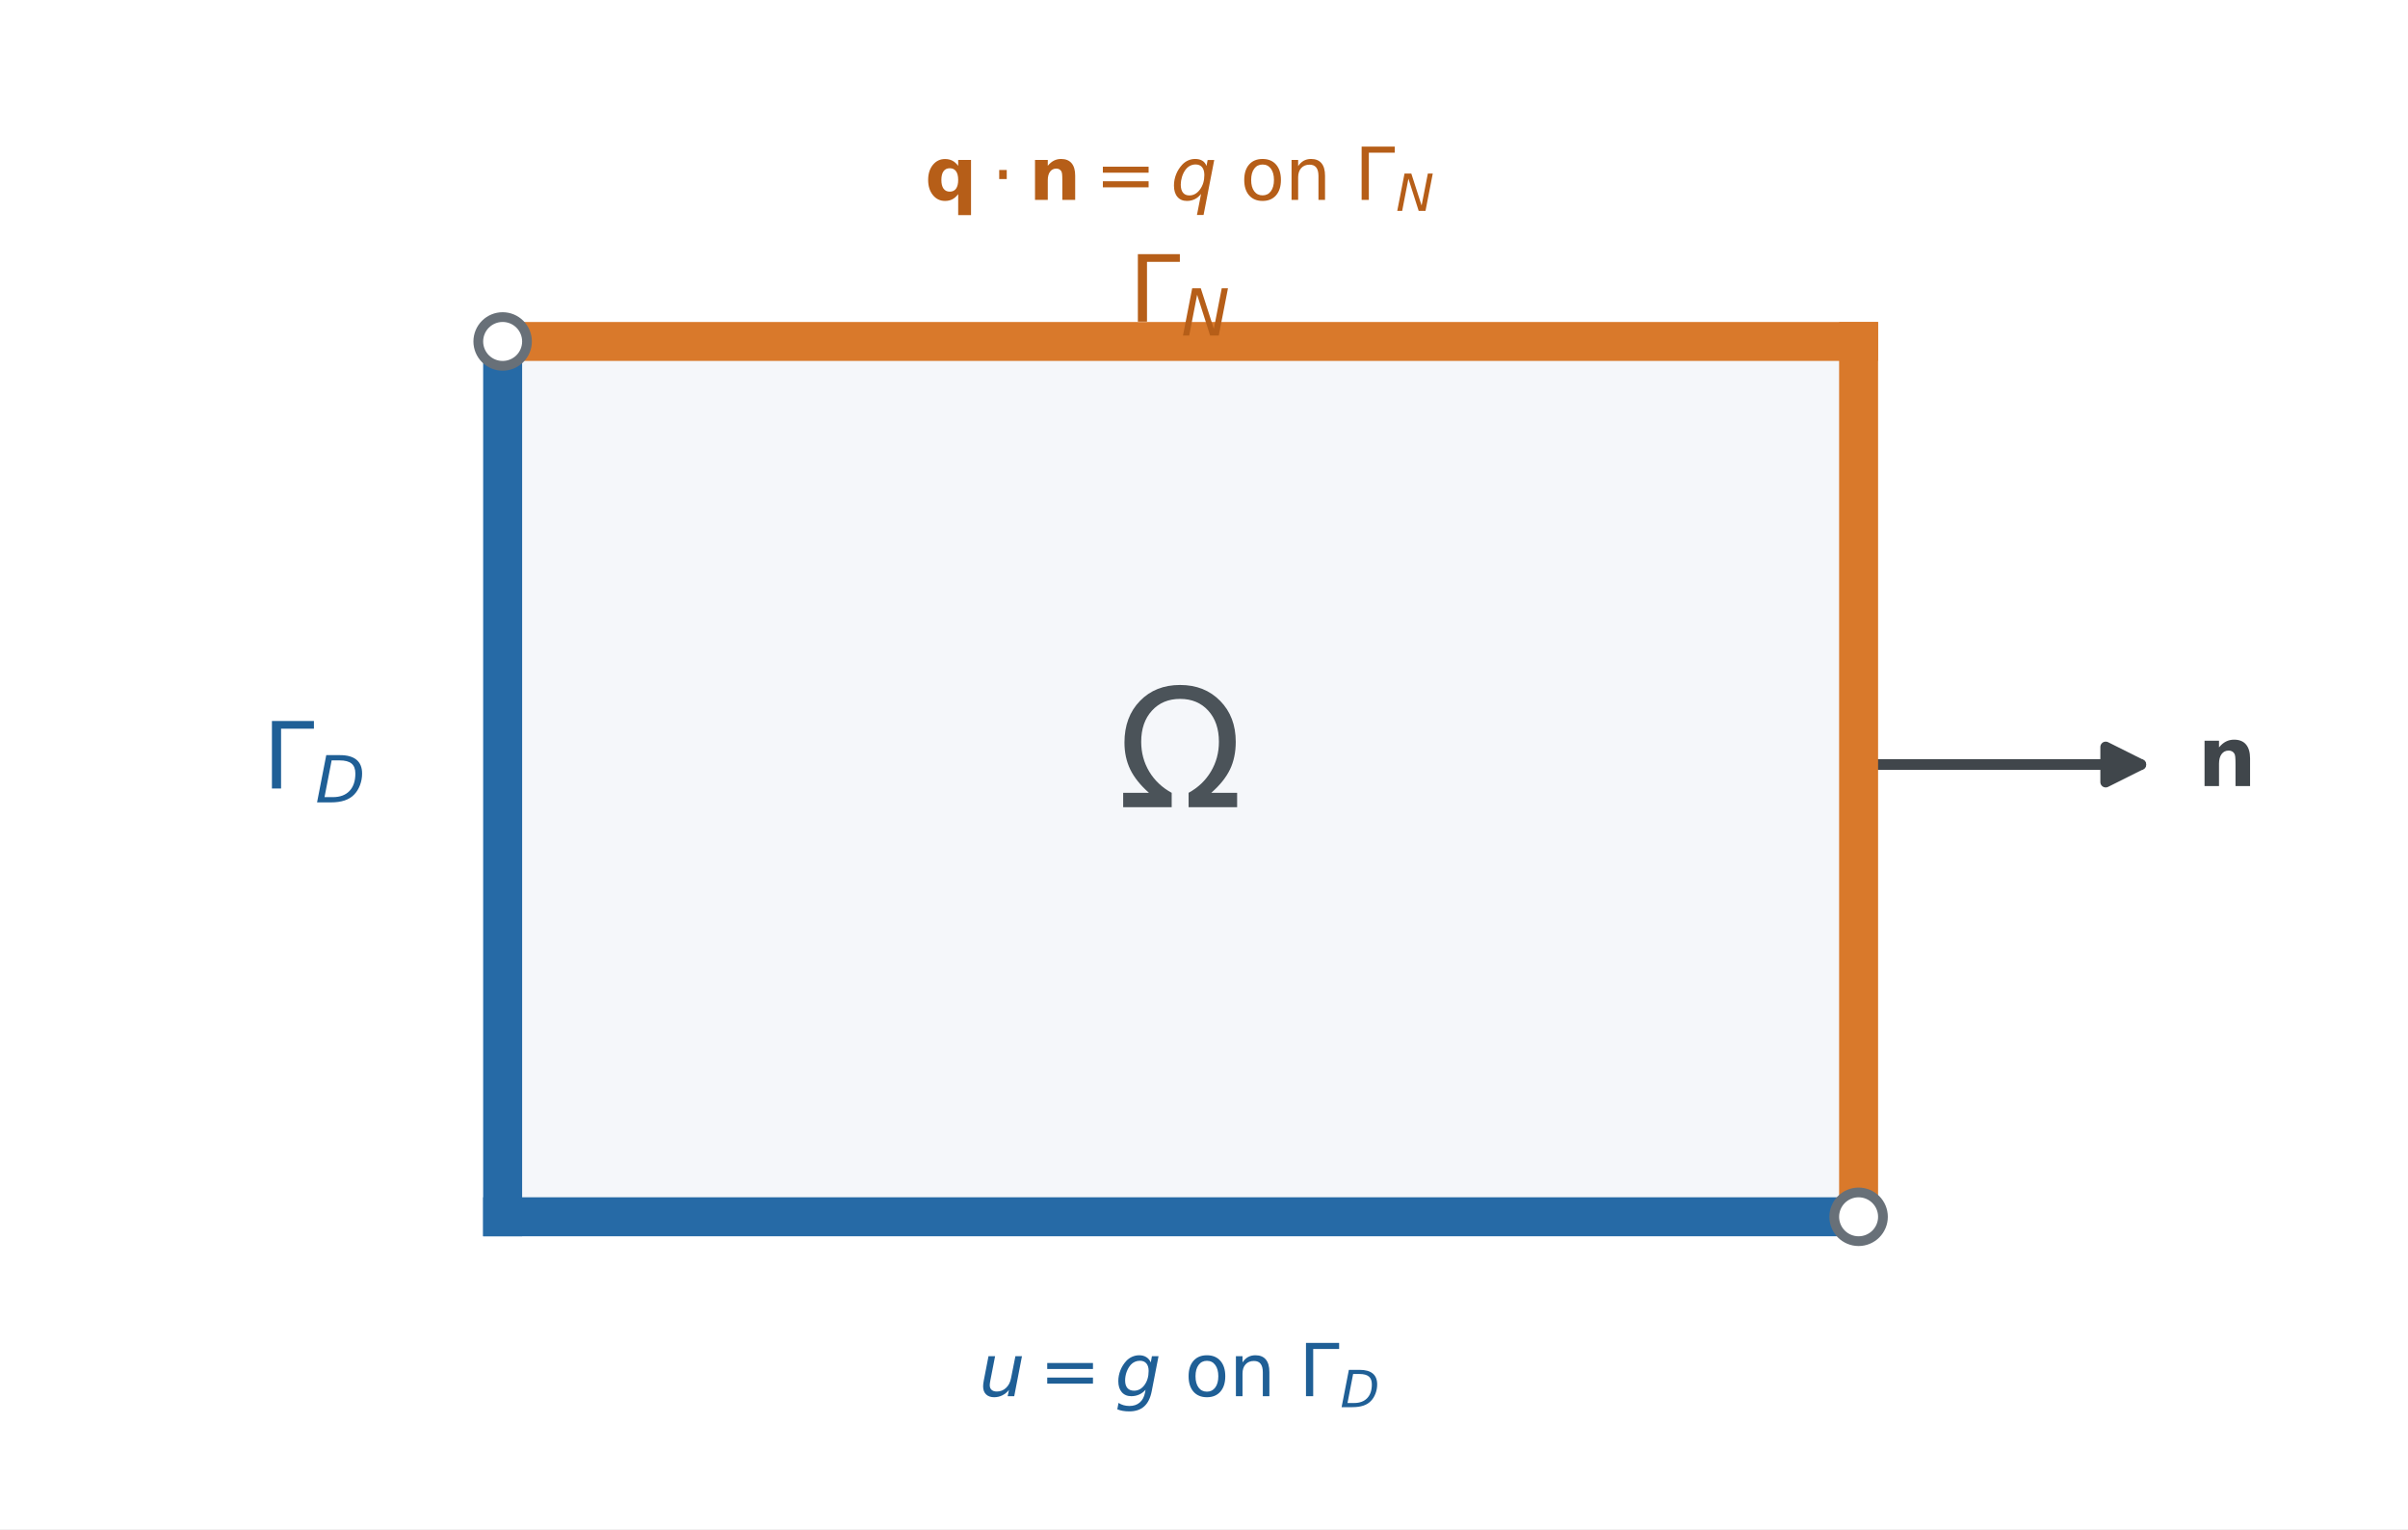
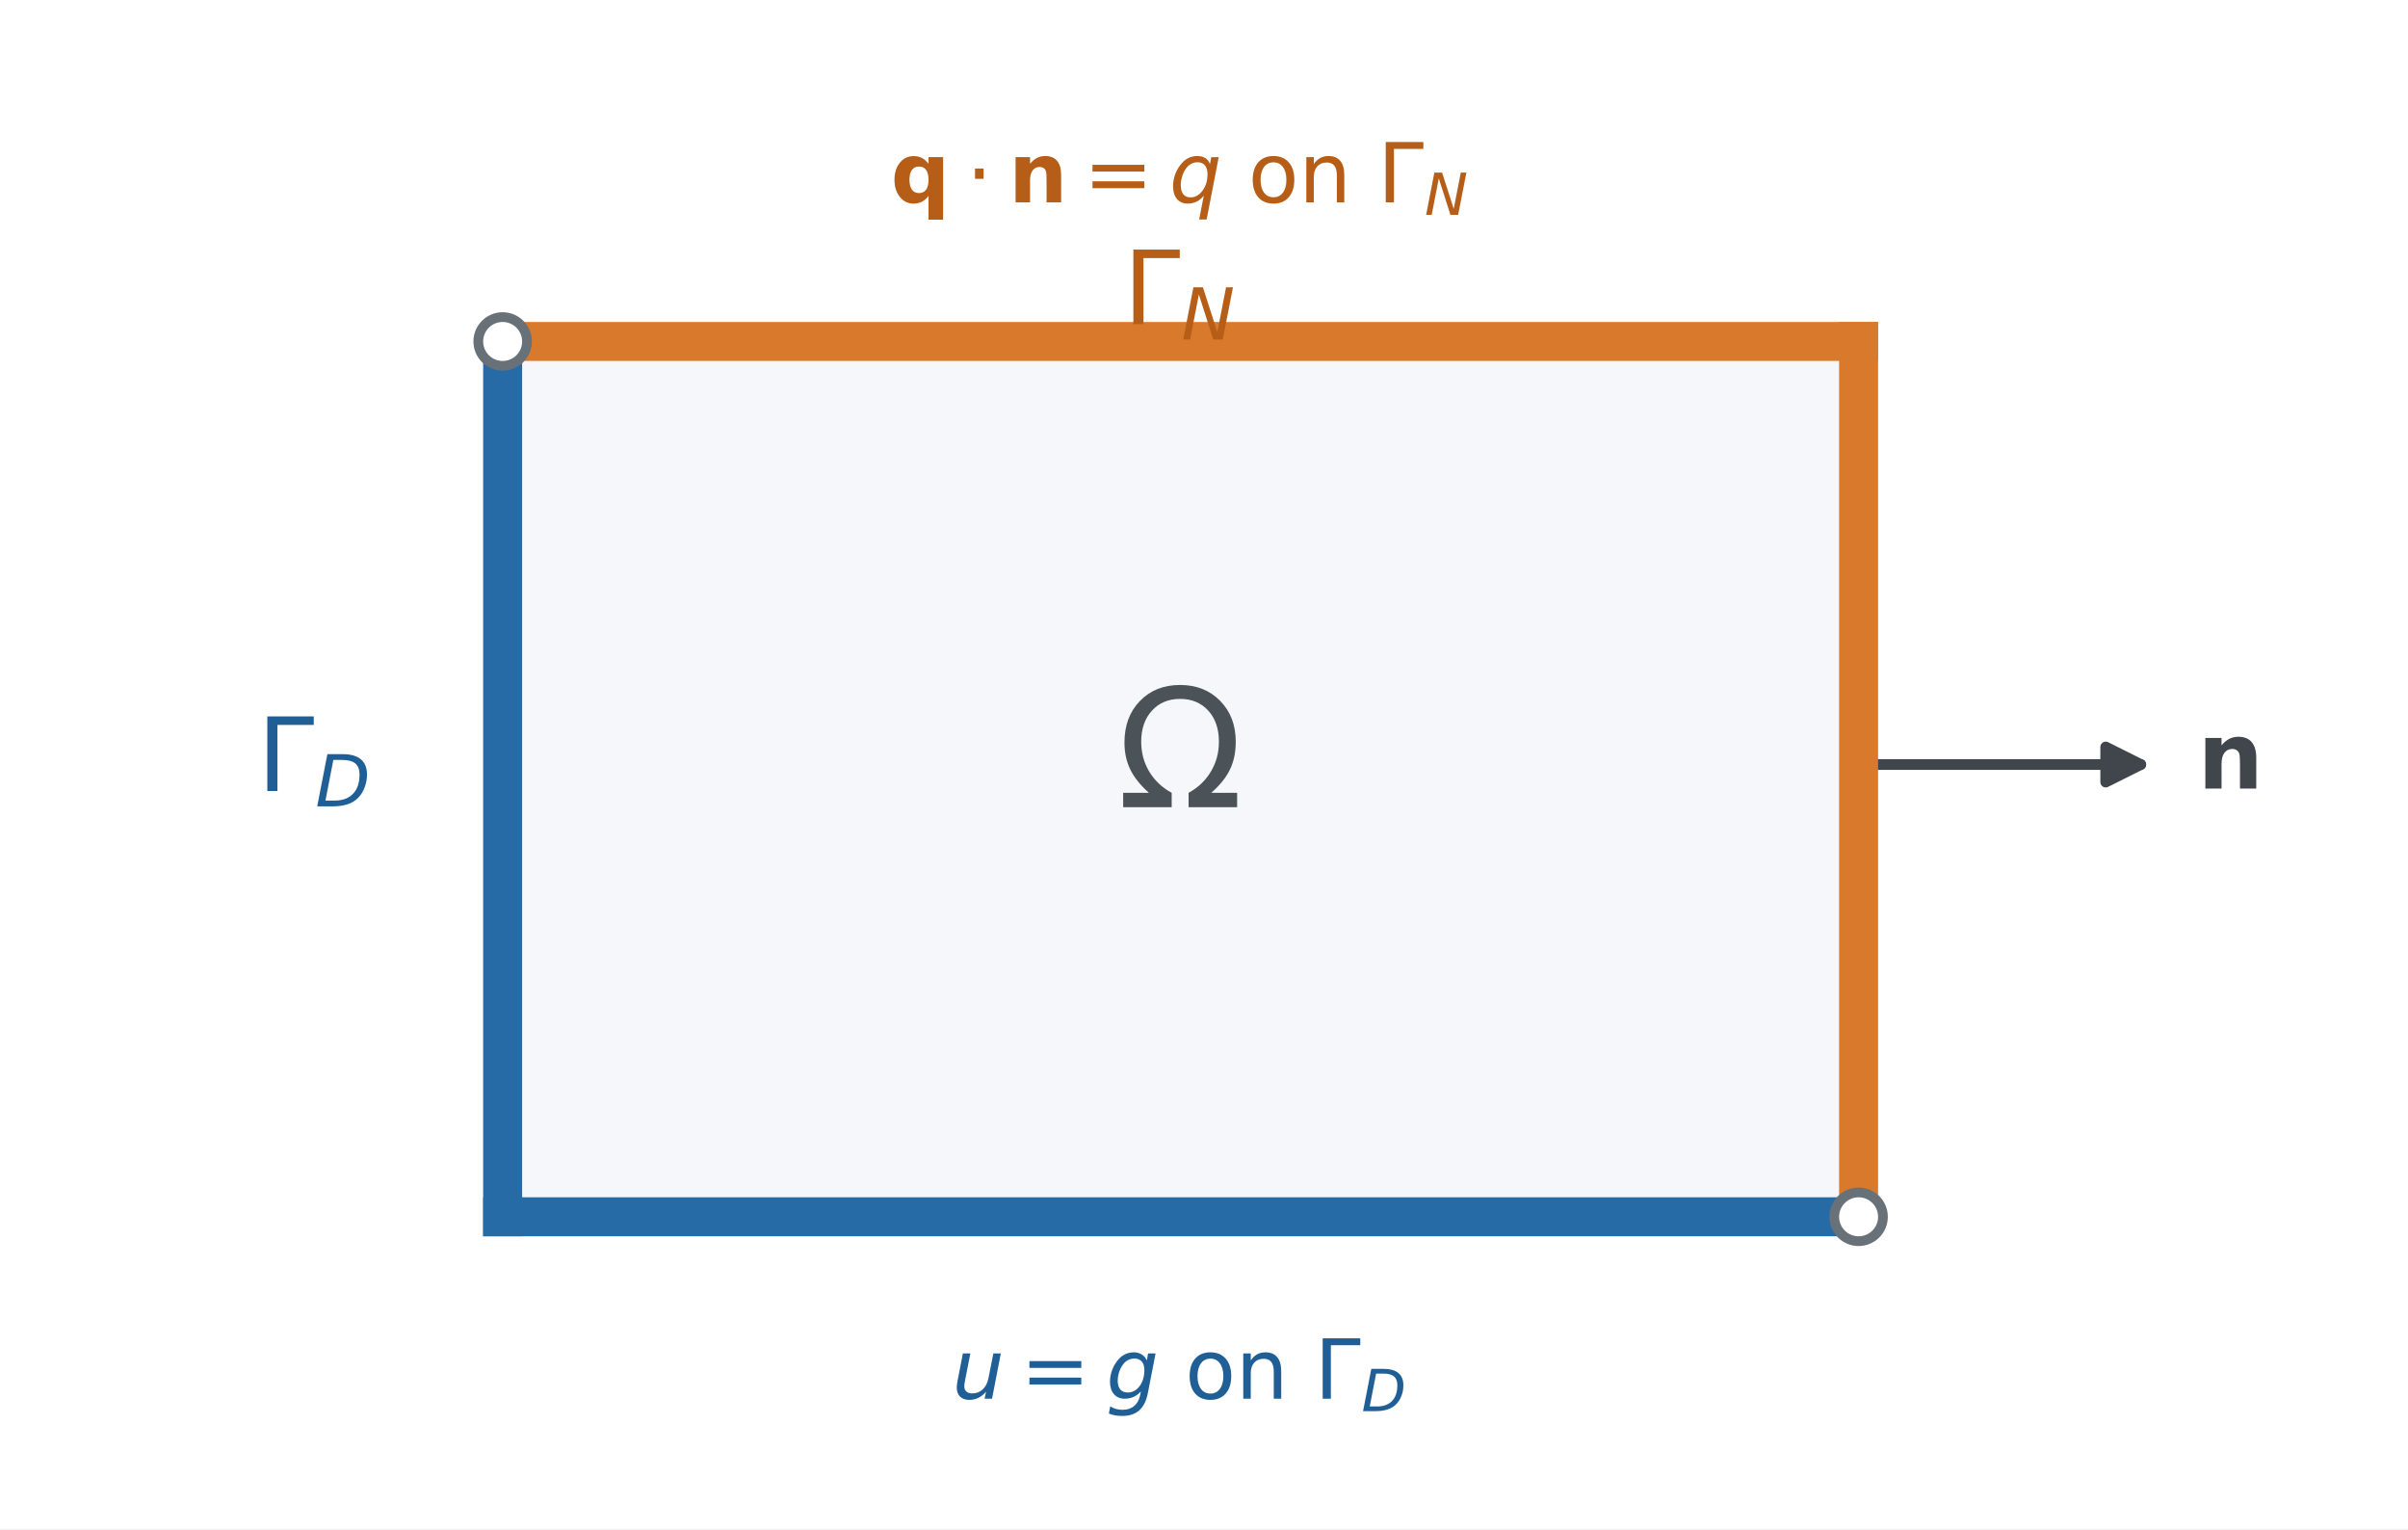
<svg xmlns="http://www.w3.org/2000/svg" xmlns:xlink="http://www.w3.org/1999/xlink" width="494.28pt" height="313.776pt" viewBox="0 0 494.28 313.776" version="1.1">
  <defs>
    <style type="text/css">*{stroke-linejoin: round; stroke-linecap: butt}</style>
  </defs>
  <g id="figure_1">
    <g id="patch_1">
-       <path d="M 0 313.776 L 494.28 313.776 L 494.28 0 L 0 0 z " style="fill: #ffffff" />
+       <path d="M 0 313.776  L 494.28 313.776  L 494.28 0  L 0 0  z " style="fill: #ffffff" />
    </g>
    <g id="axes_1">
      <g id="patch_2">
-         <path d="M 103.176 249.695 L 381.506 249.695 L 381.506 70.069 L 103.176 70.069 z " clip-path="url(#p4264f56bfc)" style="fill: #f5f7fa" />
+         <path d="M 103.176 249.695  L 381.506 249.695  L 381.506 70.069  L 103.176 70.069  z " clip-path="url(#pf732b45f1b)" style="fill: #f5f7fa" />
      </g>
      <g id="patch_3">
-         <path d="M 383.505 156.888 Q 412.697 156.888 439.43 156.888 " clip-path="url(#p4264f56bfc)" style="fill: none; stroke: #40464b; stroke-width: 2.2; stroke-linecap: round" />
-         <path d="M 432.23 153.288 L 439.43 156.888 L 432.23 160.488 z " clip-path="url(#p4264f56bfc)" style="fill: #40464b; stroke: #40464b; stroke-width: 2.2; stroke-linecap: round" />
+         <path d="M 383.505 156.888  Q 412.697 156.888 439.43 156.888  " clip-path="url(#pf732b45f1b)" style="fill: none; stroke: #40464b; stroke-width: 2.2; stroke-linecap: round" />
+         <path d="M 432.23 153.288  L 439.43 156.888  L 432.23 160.488  z " clip-path="url(#pf732b45f1b)" style="fill: #40464b; stroke: #40464b; stroke-width: 2.2; stroke-linecap: round" />
      </g>
      <g id="line2d_1">
-         <path d="M 103.176 249.695 L 103.176 70.069 " clip-path="url(#p4264f56bfc)" style="fill: none; stroke: #266aa6; stroke-width: 8; stroke-linecap: square" />
+         <path d="M 103.176 249.695  L 103.176 70.069  " clip-path="url(#pf732b45f1b)" style="fill: none; stroke: #266aa6; stroke-width: 8; stroke-linecap: square" />
      </g>
      <g id="line2d_2">
-         <path d="M 103.176 249.695 L 381.506 249.695 " clip-path="url(#p4264f56bfc)" style="fill: none; stroke: #266aa6; stroke-width: 8; stroke-linecap: square" />
+         <path d="M 103.176 249.695  L 381.506 249.695  " clip-path="url(#pf732b45f1b)" style="fill: none; stroke: #266aa6; stroke-width: 8; stroke-linecap: square" />
      </g>
      <g id="line2d_3">
-         <path d="M 103.176 70.069 L 381.506 70.069 " clip-path="url(#p4264f56bfc)" style="fill: none; stroke: #d9792b; stroke-width: 8; stroke-linecap: square" />
+         <path d="M 103.176 70.069  L 381.506 70.069  " clip-path="url(#pf732b45f1b)" style="fill: none; stroke: #d9792b; stroke-width: 8; stroke-linecap: square" />
      </g>
      <g id="line2d_4">
-         <path d="M 381.506 249.695 L 381.506 70.069 " clip-path="url(#p4264f56bfc)" style="fill: none; stroke: #d9792b; stroke-width: 8; stroke-linecap: square" />
+         <path d="M 381.506 249.695  L 381.506 70.069  " clip-path="url(#pf732b45f1b)" style="fill: none; stroke: #d9792b; stroke-width: 8; stroke-linecap: square" />
      </g>
      <g id="line2d_5">
-         <path d="M 103.176 70.069 " clip-path="url(#p4264f56bfc)" style="fill: none; stroke: #1f77b4; stroke-width: 1.5; stroke-linecap: square" />
+         <path d="M 103.176 70.069  " clip-path="url(#pf732b45f1b)" style="fill: none; stroke: #1f77b4; stroke-width: 1.5; stroke-linecap: square" />
        <defs>
-           <path id="m7257c20fb1" d="M 0 5 C 1.326 5 2.598 4.473 3.536 3.536 C 4.473 2.598 5 1.326 5 0 C 5 -1.326 4.473 -2.598 3.536 -3.536 C 2.598 -4.473 1.326 -5 0 -5 C -1.326 -5 -2.598 -4.473 -3.536 -3.536 C -4.473 -2.598 -5 -1.326 -5 0 C -5 1.326 -4.473 2.598 -3.536 3.536 C -2.598 4.473 -1.326 5 0 5 z " style="stroke: #687078; stroke-width: 2" />
+           <path id="mc718aeb450" d="M 0 5  C 1.326 5 2.598 4.473 3.536 3.536  C 4.473 2.598 5 1.326 5 0  C 5 -1.326 4.473 -2.598 3.536 -3.536  C 2.598 -4.473 1.326 -5 0 -5  C -1.326 -5 -2.598 -4.473 -3.536 -3.536  C -4.473 -2.598 -5 -1.326 -5 0  C -5 1.326 -4.473 2.598 -3.536 3.536  C -2.598 4.473 -1.326 5 0 5  z " style="stroke: #687078; stroke-width: 2" />
        </defs>
-         <g clip-path="url(#p4264f56bfc)">
-           <use xlink:href="#m7257c20fb1" x="103.176" y="70.069" style="fill: #ffffff; stroke: #687078; stroke-width: 2" />
+         <g clip-path="url(#pf732b45f1b)">
+           <use xlink:href="#mc718aeb450" x="103.176" y="70.069" style="fill: #ffffff; stroke: #687078; stroke-width: 2" />
        </g>
      </g>
      <g id="line2d_6">
-         <path d="M 381.506 249.695 " clip-path="url(#p4264f56bfc)" style="fill: none; stroke: #ff7f0e; stroke-width: 1.5; stroke-linecap: square" />
-         <g clip-path="url(#p4264f56bfc)">
-           <use xlink:href="#m7257c20fb1" x="381.506" y="249.695" style="fill: #ffffff; stroke: #687078; stroke-width: 2" />
+         <path d="M 381.506 249.695  " clip-path="url(#pf732b45f1b)" style="fill: none; stroke: #ff7f0e; stroke-width: 1.5; stroke-linecap: square" />
+         <g clip-path="url(#pf732b45f1b)">
+           <use xlink:href="#mc718aeb450" x="381.506" y="249.695" style="fill: #ffffff; stroke: #687078; stroke-width: 2" />
        </g>
      </g>
      <g id="text_1">
        <g style="fill: #4b5359" transform="translate(229.2512 165.72) scale(0.34 -0.34)">
          <defs>
-             <path id="DejaVuSans-33d" d="M 4647 556 L 4647 0 L 2772 0 L 2772 556 Q 3325 859 3634 1378 Q 3944 1897 3944 2528 Q 3944 3278 3531 3731 Q 3119 4184 2444 4184 Q 1769 4184 1355 3729 Q 941 3275 941 2528 Q 941 1897 1250 1378 Q 1563 859 2119 556 L 2119 0 L 244 0 L 244 556 L 1241 556 Q 747 991 519 1456 Q 294 1922 294 2497 Q 294 3491 894 4106 Q 1491 4722 2444 4722 Q 3391 4722 3994 4106 Q 4594 3494 4594 2528 Q 4594 1922 4372 1459 Q 4150 997 3647 556 L 4647 556 z " transform="scale(0.015625)" />
+             <path id="DejaVuSans-33d" d="M 4647 556  L 4647 0  L 2772 0  L 2772 556  Q 3325 859 3634 1378  Q 3944 1897 3944 2528  Q 3944 3278 3531 3731  Q 3119 4184 2444 4184  Q 1769 4184 1355 3729  Q 941 3275 941 2528  Q 941 1897 1250 1378  Q 1563 859 2119 556  L 2119 0  L 244 0  L 244 556  L 1241 556  Q 747 991 519 1456  Q 294 1922 294 2497  Q 294 3491 894 4106  Q 1491 4722 2444 4722  Q 3391 4722 3994 4106  Q 4594 3494 4594 2528  Q 4594 1922 4372 1459  Q 4150 997 3647 556  L 4647 556  z " transform="scale(0.015625)" />
          </defs>
          <use xlink:href="#DejaVuSans-33d" transform="translate(0 0.21875)" />
        </g>
      </g>
      <g id="text_2">
-         <g style="fill: #b65e18" transform="translate(189.8412 41.03408) scale(0.15 -0.15)">
+         <g style="fill: #b65e18" transform="translate(182.8412 41.55362) scale(0.17 -0.17)">
          <defs>
-             <path id="DejaVuSans-Bold-54" d="M 2181 2772 Q 1825 2772 1636 2509 Q 1447 2247 1447 1747 Q 1447 1247 1636 984 Q 1825 722 2181 722 Q 2541 722 2730 984 Q 2919 1247 2919 1747 Q 2919 2247 2730 2509 Q 2541 2772 2181 2772 z M 2919 506 Q 2688 197 2409 53 Q 2131 -91 1766 -91 Q 1119 -91 703 423 Q 288 938 288 1747 Q 288 2556 703 3067 Q 1119 3578 1766 3578 Q 2131 3578 2409 3434 Q 2688 3291 2919 2981 L 2919 3500 L 4044 3500 L 4044 -1331 L 2919 -1331 L 2919 506 z " transform="scale(0.015625)" />
-             <path id="DejaVuSans-d4f" d="M 684 2619 L 1344 2619 L 1344 1825 L 684 1825 L 684 2619 z " transform="scale(0.015625)" />
-             <path id="DejaVuSans-Bold-51" d="M 4056 2131 L 4056 0 L 2931 0 L 2931 347 L 2931 1631 Q 2931 2084 2911 2256 Q 2891 2428 2841 2509 Q 2775 2619 2662 2680 Q 2550 2741 2406 2741 Q 2056 2741 1856 2470 Q 1656 2200 1656 1722 L 1656 0 L 538 0 L 538 3500 L 1656 3500 L 1656 2988 Q 1909 3294 2193 3439 Q 2478 3584 2822 3584 Q 3428 3584 3742 3212 Q 4056 2841 4056 2131 z " transform="scale(0.015625)" />
-             <path id="DejaVuSans-20" d="M 678 2906 L 4684 2906 L 4684 2381 L 678 2381 L 678 2906 z M 678 1631 L 4684 1631 L 4684 1100 L 678 1100 L 678 1631 z " transform="scale(0.015625)" />
-             <path id="DejaVuSans-Oblique-54" d="M 2669 525 Q 2438 222 2123 65 Q 1809 -91 1428 -91 Q 897 -91 595 267 Q 294 625 294 1253 Q 294 1759 480 2231 Q 666 2703 1013 3078 Q 1238 3322 1530 3453 Q 1822 3584 2144 3584 Q 2531 3584 2781 3431 Q 3031 3278 3144 2969 L 3244 3494 L 3822 3494 L 2888 -1319 L 2309 -1319 L 2669 525 z M 891 1338 Q 891 875 1084 633 Q 1278 391 1644 391 Q 2188 391 2572 911 Q 2956 1431 2956 2175 Q 2956 2625 2757 2864 Q 2559 3103 2188 3103 Q 1916 3103 1684 2976 Q 1453 2850 1281 2606 Q 1100 2350 995 2006 Q 891 1663 891 1338 z " transform="scale(0.015625)" />
+             <path id="DejaVuSans-Bold-54" d="M 2181 2772  Q 1825 2772 1636 2509  Q 1447 2247 1447 1747  Q 1447 1247 1636 984  Q 1825 722 2181 722  Q 2541 722 2730 984  Q 2919 1247 2919 1747  Q 2919 2247 2730 2509  Q 2541 2772 2181 2772  z M 2919 506  Q 2688 197 2409 53  Q 2131 -91 1766 -91  Q 1119 -91 703 423  Q 288 938 288 1747  Q 288 2556 703 3067  Q 1119 3578 1766 3578  Q 2131 3578 2409 3434  Q 2688 3291 2919 2981  L 2919 3500  L 4044 3500  L 4044 -1331  L 2919 -1331  L 2919 506  z " transform="scale(0.015625)" />
+             <path id="DejaVuSans-d4f" d="M 684 2619  L 1344 2619  L 1344 1825  L 684 1825  L 684 2619  z " transform="scale(0.015625)" />
+             <path id="DejaVuSans-Bold-51" d="M 4056 2131  L 4056 0  L 2931 0  L 2931 347  L 2931 1631  Q 2931 2084 2911 2256  Q 2891 2428 2841 2509  Q 2775 2619 2662 2680  Q 2550 2741 2406 2741  Q 2056 2741 1856 2470  Q 1656 2200 1656 1722  L 1656 0  L 538 0  L 538 3500  L 1656 3500  L 1656 2988  Q 1909 3294 2193 3439  Q 2478 3584 2822 3584  Q 3428 3584 3742 3212  Q 4056 2841 4056 2131  z " transform="scale(0.015625)" />
+             <path id="DejaVuSans-20" d="M 678 2906  L 4684 2906  L 4684 2381  L 678 2381  L 678 2906  z M 678 1631  L 4684 1631  L 4684 1100  L 678 1100  L 678 1631  z " transform="scale(0.015625)" />
+             <path id="DejaVuSans-Oblique-54" d="M 2669 525  Q 2438 222 2123 65  Q 1809 -91 1428 -91  Q 897 -91 595 267  Q 294 625 294 1253  Q 294 1759 480 2231  Q 666 2703 1013 3078  Q 1238 3322 1530 3453  Q 1822 3584 2144 3584  Q 2531 3584 2781 3431  Q 3031 3278 3144 2969  L 3244 3494  L 3822 3494  L 2888 -1319  L 2309 -1319  L 2669 525  z M 891 1338  Q 891 875 1084 633  Q 1278 391 1644 391  Q 2188 391 2572 911  Q 2956 1431 2956 2175  Q 2956 2625 2757 2864  Q 2559 3103 2188 3103  Q 1916 3103 1684 2976  Q 1453 2850 1281 2606  Q 1100 2350 995 2006  Q 891 1663 891 1338  z " transform="scale(0.015625)" />
            <path id="DejaVuSans-3" transform="scale(0.015625)" />
-             <path id="DejaVuSans-52" d="M 1959 3097 Q 1497 3097 1228 2736 Q 959 2375 959 1747 Q 959 1119 1226 758 Q 1494 397 1959 397 Q 2419 397 2687 759 Q 2956 1122 2956 1747 Q 2956 2369 2687 2733 Q 2419 3097 1959 3097 z M 1959 3584 Q 2709 3584 3137 3096 Q 3566 2609 3566 1747 Q 3566 888 3137 398 Q 2709 -91 1959 -91 Q 1206 -91 779 398 Q 353 888 353 1747 Q 353 2609 779 3096 Q 1206 3584 1959 3584 z " transform="scale(0.015625)" />
-             <path id="DejaVuSans-51" d="M 3513 2113 L 3513 0 L 2938 0 L 2938 2094 Q 2938 2591 2744 2837 Q 2550 3084 2163 3084 Q 1697 3084 1428 2787 Q 1159 2491 1159 1978 L 1159 0 L 581 0 L 581 3500 L 1159 3500 L 1159 2956 Q 1366 3272 1645 3428 Q 1925 3584 2291 3584 Q 2894 3584 3203 3211 Q 3513 2838 3513 2113 z " transform="scale(0.015625)" />
-             <path id="DejaVuSans-328" d="M 628 0 L 628 4666 L 3531 4666 L 3531 4134 L 1259 4134 L 1259 0 L 628 0 z " transform="scale(0.015625)" />
-             <path id="DejaVuSans-Oblique-31" d="M 1081 4666 L 1931 4666 L 3219 666 L 4000 4666 L 4616 4666 L 3706 0 L 2853 0 L 1569 4025 L 788 0 L 172 0 L 1081 4666 z " transform="scale(0.015625)" />
+             <path id="DejaVuSans-52" d="M 1959 3097  Q 1497 3097 1228 2736  Q 959 2375 959 1747  Q 959 1119 1226 758  Q 1494 397 1959 397  Q 2419 397 2687 759  Q 2956 1122 2956 1747  Q 2956 2369 2687 2733  Q 2419 3097 1959 3097  z M 1959 3584  Q 2709 3584 3137 3096  Q 3566 2609 3566 1747  Q 3566 888 3137 398  Q 2709 -91 1959 -91  Q 1206 -91 779 398  Q 353 888 353 1747  Q 353 2609 779 3096  Q 1206 3584 1959 3584  z " transform="scale(0.015625)" />
+             <path id="DejaVuSans-51" d="M 3513 2113  L 3513 0  L 2938 0  L 2938 2094  Q 2938 2591 2744 2837  Q 2550 3084 2163 3084  Q 1697 3084 1428 2787  Q 1159 2491 1159 1978  L 1159 0  L 581 0  L 581 3500  L 1159 3500  L 1159 2956  Q 1366 3272 1645 3428  Q 1925 3584 2291 3584  Q 2894 3584 3203 3211  Q 3513 2838 3513 2113  z " transform="scale(0.015625)" />
+             <path id="DejaVuSans-328" d="M 628 0  L 628 4666  L 3531 4666  L 3531 4134  L 1259 4134  L 1259 0  L 628 0  z " transform="scale(0.015625)" />
+             <path id="DejaVuSans-Oblique-31" d="M 1081 4666  L 1931 4666  L 3219 666  L 4000 4666  L 4616 4666  L 3706 0  L 2853 0  L 1569 4025  L 788 0  L 172 0  L 1081 4666  z " transform="scale(0.015625)" />
          </defs>
          <use xlink:href="#DejaVuSans-Bold-54" transform="translate(0 0.09375)" />
          <use xlink:href="#DejaVuSans-d4f" transform="translate(91.06445 0.09375)" />
          <use xlink:href="#DejaVuSans-Bold-51" transform="translate(142.334 0.09375)" />
          <use xlink:href="#DejaVuSans-20" transform="translate(233.0078 0.09375)" />
          <use xlink:href="#DejaVuSans-Oblique-54" transform="translate(336.2793 0.09375)" />
          <use xlink:href="#DejaVuSans-3" transform="translate(399.7559 0.09375)" />
          <use xlink:href="#DejaVuSans-52" transform="translate(431.543 0.09375)" />
          <use xlink:href="#DejaVuSans-51" transform="translate(492.7246 0.09375)" />
          <use xlink:href="#DejaVuSans-3" transform="translate(556.1035 0.09375)" />
          <use xlink:href="#DejaVuSans-328" transform="translate(587.8906 0.09375)" />
          <use xlink:href="#DejaVuSans-Oblique-31" transform="translate(644.5605 -14.9062) scale(0.7)" />
        </g>
      </g>
      <g id="text_3">
-         <g style="fill: #1f5f96" transform="translate(200.9412 286.5224) scale(0.15 -0.15)">
+         <g style="fill: #1f5f96" transform="translate(195.4212 287.0419) scale(0.17 -0.17)">
          <defs>
-             <path id="DejaVuSans-Oblique-58" d="M 428 1388 L 838 3500 L 1416 3500 L 1006 1409 Q 975 1256 961 1147 Q 947 1038 947 966 Q 947 700 1109 554 Q 1272 409 1569 409 Q 2031 409 2368 721 Q 2706 1034 2809 1563 L 3194 3500 L 3769 3500 L 3091 0 L 2516 0 L 2631 550 Q 2388 244 2052 76 Q 1716 -91 1338 -91 Q 878 -91 622 161 Q 366 413 366 863 Q 366 956 381 1097 Q 397 1238 428 1388 z " transform="scale(0.015625)" />
-             <path id="DejaVuSans-Oblique-4a" d="M 3816 3500 L 3219 434 Q 3047 -456 2561 -893 Q 2075 -1331 1253 -1331 Q 950 -1331 690 -1286 Q 431 -1241 206 -1147 L 313 -588 Q 525 -725 762 -790 Q 1000 -856 1269 -856 Q 1816 -856 2167 -557 Q 2519 -259 2631 300 L 2681 563 Q 2441 288 2122 144 Q 1803 0 1434 0 Q 903 0 598 351 Q 294 703 294 1319 Q 294 1803 478 2267 Q 663 2731 997 3091 Q 1219 3328 1514 3456 Q 1809 3584 2131 3584 Q 2484 3584 2746 3420 Q 3009 3256 3138 2956 L 3238 3500 L 3816 3500 z M 2950 2216 Q 2950 2641 2750 2872 Q 2550 3103 2181 3103 Q 1953 3103 1747 3012 Q 1541 2922 1394 2759 Q 1156 2491 1023 2127 Q 891 1763 891 1375 Q 891 944 1092 712 Q 1294 481 1672 481 Q 2219 481 2584 976 Q 2950 1472 2950 2216 z " transform="scale(0.015625)" />
-             <path id="DejaVuSans-Oblique-27" d="M 1081 4666 L 2438 4666 Q 3519 4666 4070 4208 Q 4622 3750 4622 2847 Q 4622 2250 4412 1698 Q 4203 1147 3834 769 Q 3463 381 2891 190 Q 2319 0 1538 0 L 172 0 L 1081 4666 z M 1613 4147 L 909 519 L 1734 519 Q 2794 519 3375 1128 Q 3956 1738 3956 2847 Q 3956 3519 3581 3833 Q 3206 4147 2406 4147 L 1613 4147 z " transform="scale(0.015625)" />
+             <path id="DejaVuSans-Oblique-58" d="M 428 1388  L 838 3500  L 1416 3500  L 1006 1409  Q 975 1256 961 1147  Q 947 1038 947 966  Q 947 700 1109 554  Q 1272 409 1569 409  Q 2031 409 2368 721  Q 2706 1034 2809 1563  L 3194 3500  L 3769 3500  L 3091 0  L 2516 0  L 2631 550  Q 2388 244 2052 76  Q 1716 -91 1338 -91  Q 878 -91 622 161  Q 366 413 366 863  Q 366 956 381 1097  Q 397 1238 428 1388  z " transform="scale(0.015625)" />
+             <path id="DejaVuSans-Oblique-4a" d="M 3816 3500  L 3219 434  Q 3047 -456 2561 -893  Q 2075 -1331 1253 -1331  Q 950 -1331 690 -1286  Q 431 -1241 206 -1147  L 313 -588  Q 525 -725 762 -790  Q 1000 -856 1269 -856  Q 1816 -856 2167 -557  Q 2519 -259 2631 300  L 2681 563  Q 2441 288 2122 144  Q 1803 0 1434 0  Q 903 0 598 351  Q 294 703 294 1319  Q 294 1803 478 2267  Q 663 2731 997 3091  Q 1219 3328 1514 3456  Q 1809 3584 2131 3584  Q 2484 3584 2746 3420  Q 3009 3256 3138 2956  L 3238 3500  L 3816 3500  z M 2950 2216  Q 2950 2641 2750 2872  Q 2550 3103 2181 3103  Q 1953 3103 1747 3012  Q 1541 2922 1394 2759  Q 1156 2491 1023 2127  Q 891 1763 891 1375  Q 891 944 1092 712  Q 1294 481 1672 481  Q 2219 481 2584 976  Q 2950 1472 2950 2216  z " transform="scale(0.015625)" />
+             <path id="DejaVuSans-Oblique-27" d="M 1081 4666  L 2438 4666  Q 3519 4666 4070 4208  Q 4622 3750 4622 2847  Q 4622 2250 4412 1698  Q 4203 1147 3834 769  Q 3463 381 2891 190  Q 2319 0 1538 0  L 172 0  L 1081 4666  z M 1613 4147  L 909 519  L 1734 519  Q 2794 519 3375 1128  Q 3956 1738 3956 2847  Q 3956 3519 3581 3833  Q 3206 4147 2406 4147  L 1613 4147  z " transform="scale(0.015625)" />
          </defs>
          <use xlink:href="#DejaVuSans-Oblique-58" transform="translate(0 0.09375)" />
          <use xlink:href="#DejaVuSans-20" transform="translate(82.86133 0.09375)" />
          <use xlink:href="#DejaVuSans-Oblique-4a" transform="translate(186.1328 0.09375)" />
          <use xlink:href="#DejaVuSans-3" transform="translate(249.6094 0.09375)" />
          <use xlink:href="#DejaVuSans-52" transform="translate(281.3965 0.09375)" />
          <use xlink:href="#DejaVuSans-51" transform="translate(342.5781 0.09375)" />
          <use xlink:href="#DejaVuSans-3" transform="translate(405.957 0.09375)" />
          <use xlink:href="#DejaVuSans-328" transform="translate(437.7441 0.09375)" />
          <use xlink:href="#DejaVuSans-Oblique-27" transform="translate(494.4141 -14.9062) scale(0.7)" />
        </g>
      </g>
      <g id="text_4">
-         <g style="fill: #1f5f96" transform="translate(53.9556 161.8235) scale(0.19 -0.19)">
+         <g style="fill: #1f5f96" transform="translate(52.8156 162.3431) scale(0.21 -0.21)">
          <use xlink:href="#DejaVuSans-328" transform="translate(0 0.09375)" />
          <use xlink:href="#DejaVuSans-Oblique-27" transform="translate(56.66992 -14.9062) scale(0.7)" />
        </g>
      </g>
      <g id="text_5">
-         <g style="fill: #b65e18" transform="translate(231.7012 66.02323) scale(0.19 -0.19)">
+         <g style="fill: #b65e18" transform="translate(230.5812 66.54276) scale(0.21 -0.21)">
          <use xlink:href="#DejaVuSans-328" transform="translate(0 0.09375)" />
          <use xlink:href="#DejaVuSans-Oblique-31" transform="translate(56.66992 -14.9062) scale(0.7)" />
        </g>
      </g>
      <g id="text_6">
-         <g style="fill: #40464b" transform="translate(451.089 161.304) scale(0.17 -0.17)">
+         <g style="fill: #40464b" transform="translate(451.089 161.8235) scale(0.19 -0.19)">
          <use xlink:href="#DejaVuSans-Bold-51" />
        </g>
      </g>
    </g>
  </g>
  <defs>
-     <clipPath id="p4264f56bfc">
+     <clipPath id="pf732b45f1b">
      <rect x="7.2" y="7.2" width="479.88" height="299.376" />
    </clipPath>
  </defs>
</svg>
